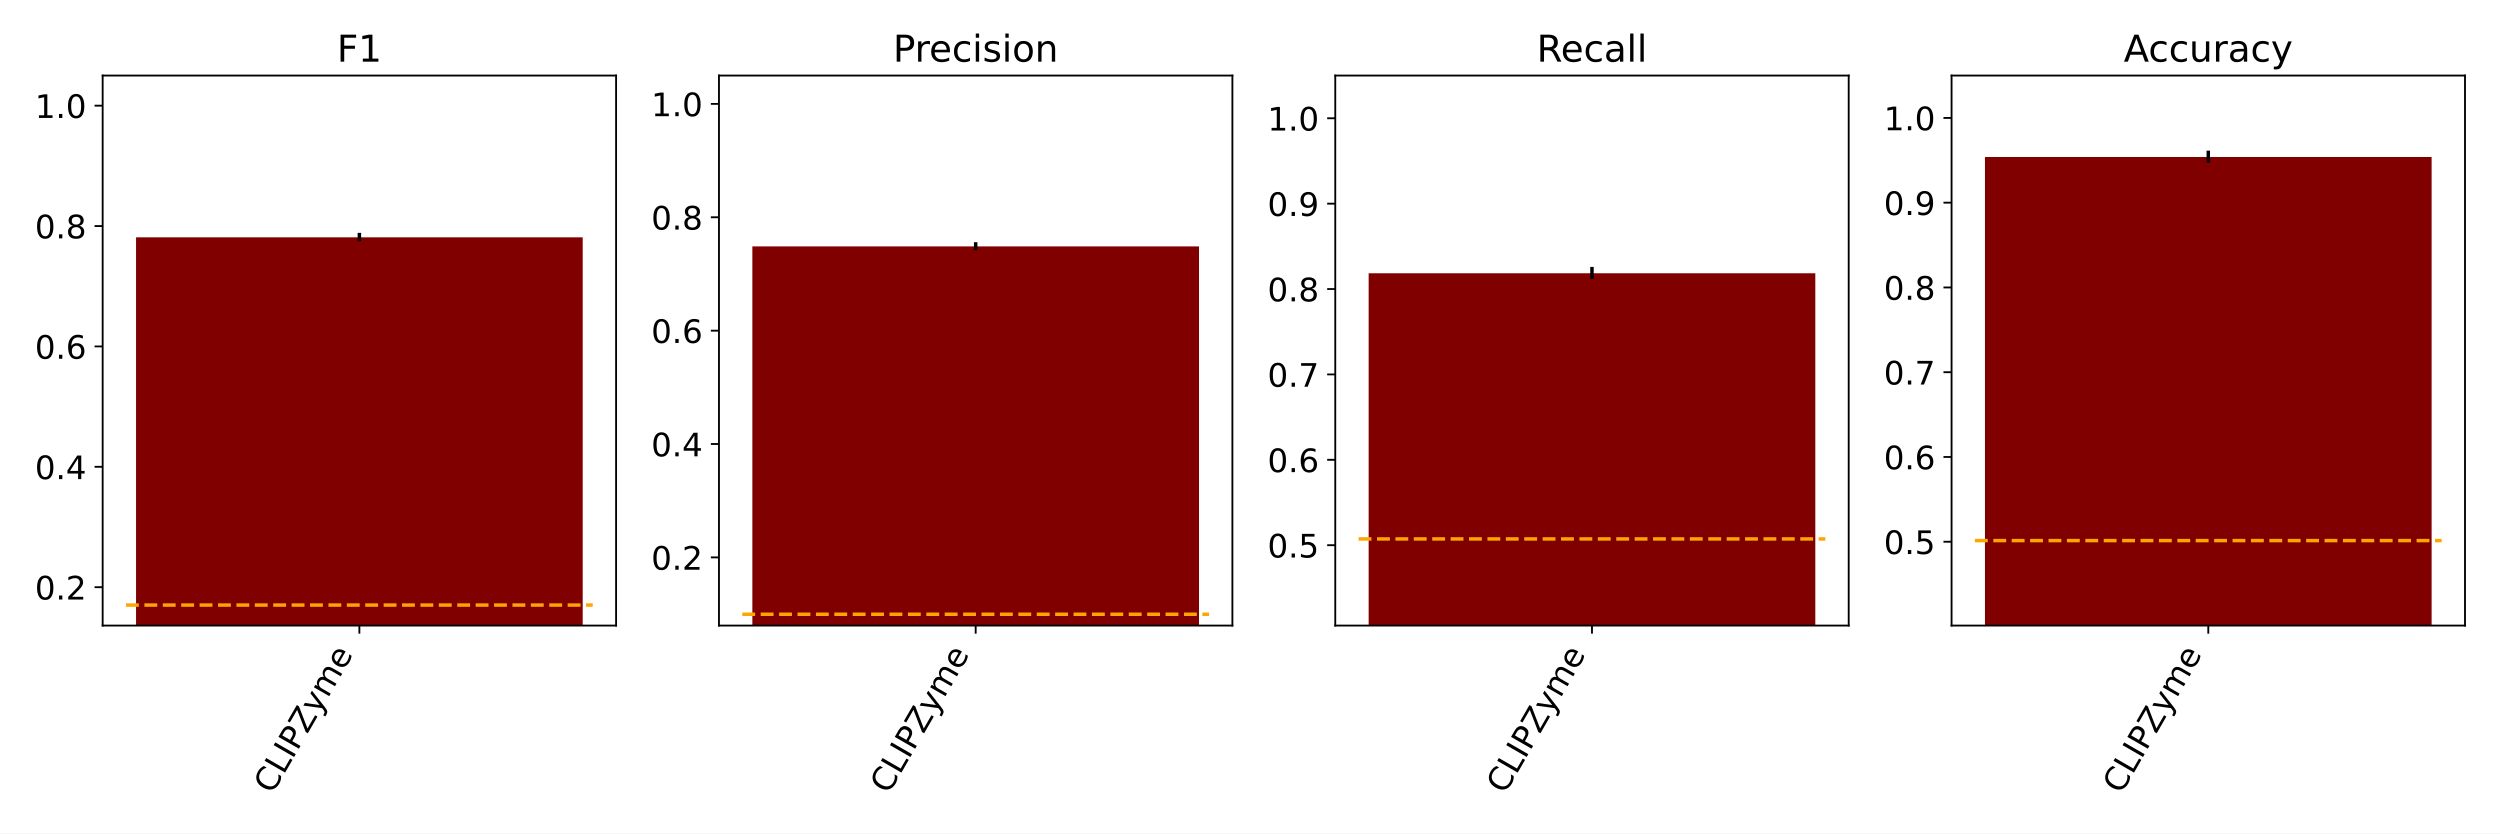
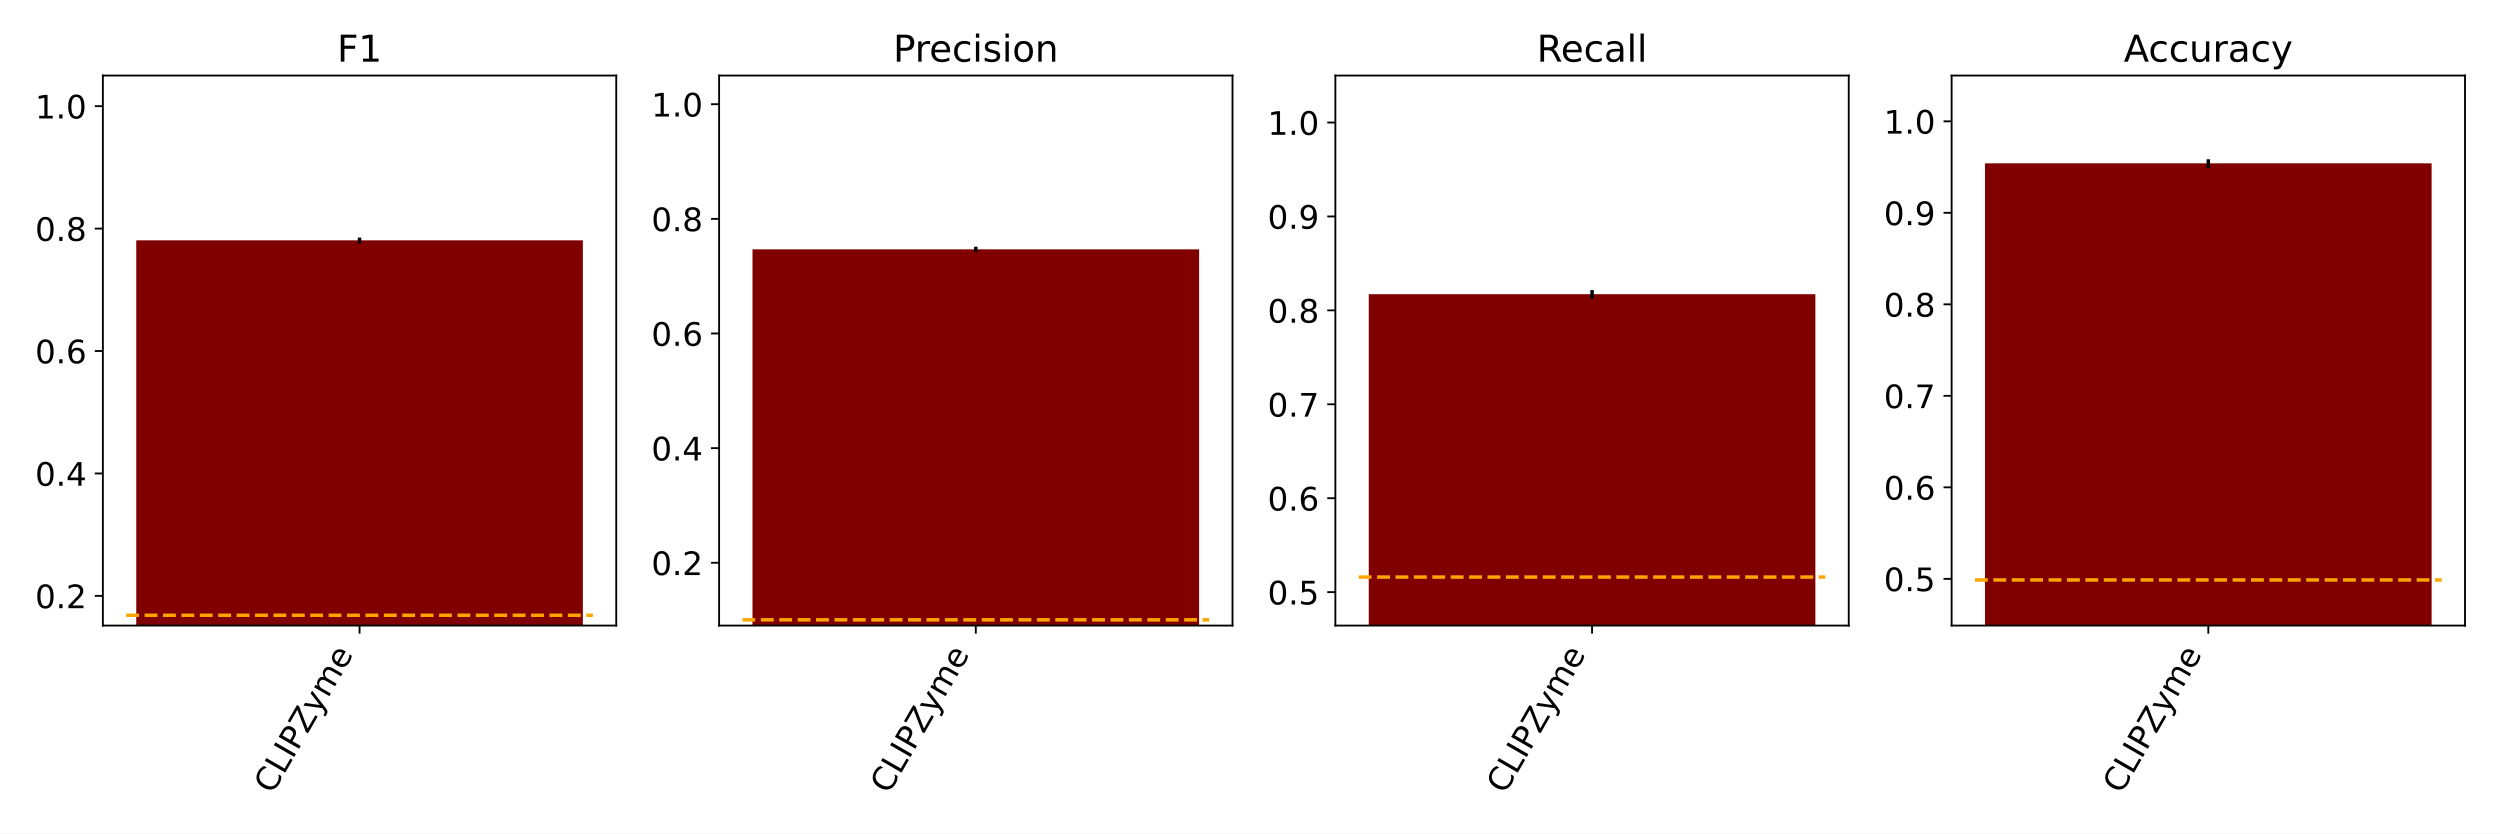
<svg xmlns="http://www.w3.org/2000/svg" xmlns:xlink="http://www.w3.org/1999/xlink" width="1080pt" height="360pt" viewBox="0 0 1080 360" version="1.1">
  <defs>
    <style type="text/css">*{stroke-linejoin: round; stroke-linecap: butt}</style>
  </defs>
  <g id="figure_1">
    <g id="patch_1">
      <path d="M 0 360  L 1080 360  L 1080 0  L 0 0  z " style="fill: #ffffff" />
    </g>
    <g id="axes_1">
      <g id="patch_2">
-         <path d="M 44.35 270.245  L 266.152 270.245  L 266.152 32.64  L 44.35 32.64  z " style="fill: #ffffff" />
+         <path d="M 44.44 270.245  L 266.22 270.245  L 266.22 32.64  L 44.44 32.64  z " style="fill: #ffffff" />
      </g>
      <g id="patch_3">
-         <path d="M 58.773 305.681  L 251.729 305.681  L 251.729 102.532  L 58.773 102.532  z " clip-path="url(#p476b8ff1cb)" style="fill: #800000" />
+         <path d="M 58.862 310.304  L 251.798 310.304  L 251.798 103.81  L 58.862 103.81  z " clip-path="url(#p74506a64ea)" style="fill: #800000" />
      </g>
      <g id="matplotlib.axis_1">
        <g id="xtick_1">
          <g id="line2d_1">
            <defs>
-               <path id="mce14846989" d="M 0 0  L 0 3.5  " style="stroke: #000000; stroke-width: 0.8" />
+               <path id="me94ee8b8e9" d="M 0 0  L 0 3.5  " style="stroke: #000000; stroke-width: 0.8" />
            </defs>
            <g>
-               <use xlink:href="#mce14846989" x="155.251" y="270.245" style="stroke: #000000; stroke-width: 0.8" />
+               <use xlink:href="#me94ee8b8e9" x="155.33" y="270.245" style="stroke: #000000; stroke-width: 0.8" />
            </g>
          </g>
          <g id="text_1">
-             <g transform="translate(117.5919 343.4244) rotate(-60) scale(0.14 -0.14)">
+             <g transform="translate(117.6707 343.4244) rotate(-60) scale(0.14 -0.14)">
              <defs>
                <path id="DejaVuSans-43" d="M 4122 4306  L 4122 3641  Q 3803 3938 3442 4084  Q 3081 4231 2675 4231  Q 1875 4231 1450 3742  Q 1025 3253 1025 2328  Q 1025 1406 1450 917  Q 1875 428 2675 428  Q 3081 428 3442 575  Q 3803 722 4122 1019  L 4122 359  Q 3791 134 3420 21  Q 3050 -91 2638 -91  Q 1578 -91 968 557  Q 359 1206 359 2328  Q 359 3453 968 4101  Q 1578 4750 2638 4750  Q 3056 4750 3426 4639  Q 3797 4528 4122 4306  z " transform="scale(0.015625)" />
                <path id="DejaVuSans-4c" d="M 628 4666  L 1259 4666  L 1259 531  L 3531 531  L 3531 0  L 628 0  L 628 4666  z " transform="scale(0.015625)" />
                <path id="DejaVuSans-49" d="M 628 4666  L 1259 4666  L 1259 0  L 628 0  L 628 4666  z " transform="scale(0.015625)" />
                <path id="DejaVuSans-50" d="M 1259 4147  L 1259 2394  L 2053 2394  Q 2494 2394 2734 2622  Q 2975 2850 2975 3272  Q 2975 3691 2734 3919  Q 2494 4147 2053 4147  L 1259 4147  z M 628 4666  L 2053 4666  Q 2838 4666 3239 4311  Q 3641 3956 3641 3272  Q 3641 2581 3239 2228  Q 2838 1875 2053 1875  L 1259 1875  L 1259 0  L 628 0  L 628 4666  z " transform="scale(0.015625)" />
                <path id="DejaVuSans-5a" d="M 359 4666  L 4025 4666  L 4025 4184  L 1075 531  L 4097 531  L 4097 0  L 288 0  L 288 481  L 3238 4134  L 359 4134  L 359 4666  z " transform="scale(0.015625)" />
                <path id="DejaVuSans-79" d="M 2059 -325  Q 1816 -950 1584 -1140  Q 1353 -1331 966 -1331  L 506 -1331  L 506 -850  L 844 -850  Q 1081 -850 1212 -737  Q 1344 -625 1503 -206  L 1606 56  L 191 3500  L 800 3500  L 1894 763  L 2988 3500  L 3597 3500  L 2059 -325  z " transform="scale(0.015625)" />
                <path id="DejaVuSans-6d" d="M 3328 2828  Q 3544 3216 3844 3400  Q 4144 3584 4550 3584  Q 5097 3584 5394 3201  Q 5691 2819 5691 2113  L 5691 0  L 5113 0  L 5113 2094  Q 5113 2597 4934 2840  Q 4756 3084 4391 3084  Q 3944 3084 3684 2787  Q 3425 2491 3425 1978  L 3425 0  L 2847 0  L 2847 2094  Q 2847 2600 2669 2842  Q 2491 3084 2119 3084  Q 1678 3084 1418 2786  Q 1159 2488 1159 1978  L 1159 0  L 581 0  L 581 3500  L 1159 3500  L 1159 2956  Q 1356 3278 1631 3431  Q 1906 3584 2284 3584  Q 2666 3584 2933 3390  Q 3200 3197 3328 2828  z " transform="scale(0.015625)" />
                <path id="DejaVuSans-65" d="M 3597 1894  L 3597 1613  L 953 1613  Q 991 1019 1311 708  Q 1631 397 2203 397  Q 2534 397 2845 478  Q 3156 559 3463 722  L 3463 178  Q 3153 47 2828 -22  Q 2503 -91 2169 -91  Q 1331 -91 842 396  Q 353 884 353 1716  Q 353 2575 817 3079  Q 1281 3584 2069 3584  Q 2775 3584 3186 3129  Q 3597 2675 3597 1894  z M 3022 2063  Q 3016 2534 2758 2815  Q 2500 3097 2075 3097  Q 1594 3097 1305 2825  Q 1016 2553 972 2059  L 3022 2063  z " transform="scale(0.015625)" />
              </defs>
              <use xlink:href="#DejaVuSans-43" />
              <use xlink:href="#DejaVuSans-4c" x="69.824" />
              <use xlink:href="#DejaVuSans-49" x="125.537" />
              <use xlink:href="#DejaVuSans-50" x="155.029" />
              <use xlink:href="#DejaVuSans-5a" x="215.332" />
              <use xlink:href="#DejaVuSans-79" x="283.838" />
              <use xlink:href="#DejaVuSans-6d" x="343.018" />
              <use xlink:href="#DejaVuSans-65" x="440.43" />
            </g>
          </g>
        </g>
      </g>
      <g id="matplotlib.axis_2">
        <g id="ytick_1">
          <g id="line2d_2">
            <defs>
-               <path id="m1a5813a7bd" d="M 0 0  L -3.5 0  " style="stroke: #000000; stroke-width: 0.8" />
+               <path id="m970222257d" d="M 0 0  L -3.5 0  " style="stroke: #000000; stroke-width: 0.8" />
            </defs>
            <g>
-               <use xlink:href="#m1a5813a7bd" x="44.35" y="253.673" style="stroke: #000000; stroke-width: 0.8" />
+               <use xlink:href="#m970222257d" x="44.44" y="257.416" style="stroke: #000000; stroke-width: 0.8" />
            </g>
          </g>
          <g id="text_2">
-             <g transform="translate(15.08563 258.9922) scale(0.14 -0.14)">
+             <g transform="translate(15.17563 262.7345) scale(0.14 -0.14)">
              <defs>
                <path id="DejaVuSans-30" d="M 2034 4250  Q 1547 4250 1301 3770  Q 1056 3291 1056 2328  Q 1056 1369 1301 889  Q 1547 409 2034 409  Q 2525 409 2770 889  Q 3016 1369 3016 2328  Q 3016 3291 2770 3770  Q 2525 4250 2034 4250  z M 2034 4750  Q 2819 4750 3233 4129  Q 3647 3509 3647 2328  Q 3647 1150 3233 529  Q 2819 -91 2034 -91  Q 1250 -91 836 529  Q 422 1150 422 2328  Q 422 3509 836 4129  Q 1250 4750 2034 4750  z " transform="scale(0.015625)" />
                <path id="DejaVuSans-2e" d="M 684 794  L 1344 794  L 1344 0  L 684 0  L 684 794  z " transform="scale(0.015625)" />
                <path id="DejaVuSans-32" d="M 1228 531  L 3431 531  L 3431 0  L 469 0  L 469 531  Q 828 903 1448 1529  Q 2069 2156 2228 2338  Q 2531 2678 2651 2914  Q 2772 3150 2772 3378  Q 2772 3750 2511 3984  Q 2250 4219 1831 4219  Q 1534 4219 1204 4116  Q 875 4013 500 3803  L 500 4441  Q 881 4594 1212 4672  Q 1544 4750 1819 4750  Q 2544 4750 2975 4387  Q 3406 4025 3406 3419  Q 3406 3131 3298 2873  Q 3191 2616 2906 2266  Q 2828 2175 2409 1742  Q 1991 1309 1228 531  z " transform="scale(0.015625)" />
              </defs>
              <use xlink:href="#DejaVuSans-30" />
              <use xlink:href="#DejaVuSans-2e" x="63.623" />
              <use xlink:href="#DejaVuSans-32" x="95.41" />
            </g>
          </g>
        </g>
        <g id="ytick_2">
          <g id="line2d_3">
            <g>
-               <use xlink:href="#m1a5813a7bd" x="44.35" y="201.665" style="stroke: #000000; stroke-width: 0.8" />
+               <use xlink:href="#m970222257d" x="44.44" y="204.527" style="stroke: #000000; stroke-width: 0.8" />
            </g>
          </g>
          <g id="text_3">
-             <g transform="translate(15.08563 206.9843) scale(0.14 -0.14)">
+             <g transform="translate(15.17563 209.8462) scale(0.14 -0.14)">
              <defs>
                <path id="DejaVuSans-34" d="M 2419 4116  L 825 1625  L 2419 1625  L 2419 4116  z M 2253 4666  L 3047 4666  L 3047 1625  L 3713 1625  L 3713 1100  L 3047 1100  L 3047 0  L 2419 0  L 2419 1100  L 313 1100  L 313 1709  L 2253 4666  z " transform="scale(0.015625)" />
              </defs>
              <use xlink:href="#DejaVuSans-30" />
              <use xlink:href="#DejaVuSans-2e" x="63.623" />
              <use xlink:href="#DejaVuSans-34" x="95.41" />
            </g>
          </g>
        </g>
        <g id="ytick_3">
          <g id="line2d_4">
            <g>
-               <use xlink:href="#m1a5813a7bd" x="44.35" y="149.658" style="stroke: #000000; stroke-width: 0.8" />
+               <use xlink:href="#m970222257d" x="44.44" y="151.639" style="stroke: #000000; stroke-width: 0.8" />
            </g>
          </g>
          <g id="text_4">
-             <g transform="translate(15.08563 154.9765) scale(0.14 -0.14)">
+             <g transform="translate(15.17563 156.9578) scale(0.14 -0.14)">
              <defs>
                <path id="DejaVuSans-36" d="M 2113 2584  Q 1688 2584 1439 2293  Q 1191 2003 1191 1497  Q 1191 994 1439 701  Q 1688 409 2113 409  Q 2538 409 2786 701  Q 3034 994 3034 1497  Q 3034 2003 2786 2293  Q 2538 2584 2113 2584  z M 3366 4563  L 3366 3988  Q 3128 4100 2886 4159  Q 2644 4219 2406 4219  Q 1781 4219 1451 3797  Q 1122 3375 1075 2522  Q 1259 2794 1537 2939  Q 1816 3084 2150 3084  Q 2853 3084 3261 2657  Q 3669 2231 3669 1497  Q 3669 778 3244 343  Q 2819 -91 2113 -91  Q 1303 -91 875 529  Q 447 1150 447 2328  Q 447 3434 972 4092  Q 1497 4750 2381 4750  Q 2619 4750 2861 4703  Q 3103 4656 3366 4563  z " transform="scale(0.015625)" />
              </defs>
              <use xlink:href="#DejaVuSans-30" />
              <use xlink:href="#DejaVuSans-2e" x="63.623" />
              <use xlink:href="#DejaVuSans-36" x="95.41" />
            </g>
          </g>
        </g>
        <g id="ytick_4">
          <g id="line2d_5">
            <g>
-               <use xlink:href="#m1a5813a7bd" x="44.35" y="97.65" style="stroke: #000000; stroke-width: 0.8" />
+               <use xlink:href="#m970222257d" x="44.44" y="98.75" style="stroke: #000000; stroke-width: 0.8" />
            </g>
          </g>
          <g id="text_5">
-             <g transform="translate(15.08563 102.9687) scale(0.14 -0.14)">
+             <g transform="translate(15.17563 104.0694) scale(0.14 -0.14)">
              <defs>
                <path id="DejaVuSans-38" d="M 2034 2216  Q 1584 2216 1326 1975  Q 1069 1734 1069 1313  Q 1069 891 1326 650  Q 1584 409 2034 409  Q 2484 409 2743 651  Q 3003 894 3003 1313  Q 3003 1734 2745 1975  Q 2488 2216 2034 2216  z M 1403 2484  Q 997 2584 770 2862  Q 544 3141 544 3541  Q 544 4100 942 4425  Q 1341 4750 2034 4750  Q 2731 4750 3128 4425  Q 3525 4100 3525 3541  Q 3525 3141 3298 2862  Q 3072 2584 2669 2484  Q 3125 2378 3379 2068  Q 3634 1759 3634 1313  Q 3634 634 3220 271  Q 2806 -91 2034 -91  Q 1263 -91 848 271  Q 434 634 434 1313  Q 434 1759 690 2068  Q 947 2378 1403 2484  z M 1172 3481  Q 1172 3119 1398 2916  Q 1625 2713 2034 2713  Q 2441 2713 2670 2916  Q 2900 3119 2900 3481  Q 2900 3844 2670 4047  Q 2441 4250 2034 4250  Q 1625 4250 1398 4047  Q 1172 3844 1172 3481  z " transform="scale(0.015625)" />
              </defs>
              <use xlink:href="#DejaVuSans-30" />
              <use xlink:href="#DejaVuSans-2e" x="63.623" />
              <use xlink:href="#DejaVuSans-38" x="95.41" />
            </g>
          </g>
        </g>
        <g id="ytick_5">
          <g id="line2d_6">
            <g>
-               <use xlink:href="#m1a5813a7bd" x="44.35" y="45.642" style="stroke: #000000; stroke-width: 0.8" />
+               <use xlink:href="#m970222257d" x="44.44" y="45.862" style="stroke: #000000; stroke-width: 0.8" />
            </g>
          </g>
          <g id="text_6">
-             <g transform="translate(15.08563 50.96086) scale(0.14 -0.14)">
+             <g transform="translate(15.17563 51.181) scale(0.14 -0.14)">
              <defs>
                <path id="DejaVuSans-31" d="M 794 531  L 1825 531  L 1825 4091  L 703 3866  L 703 4441  L 1819 4666  L 2450 4666  L 2450 531  L 3481 531  L 3481 0  L 794 0  L 794 531  z " transform="scale(0.015625)" />
              </defs>
              <use xlink:href="#DejaVuSans-31" />
              <use xlink:href="#DejaVuSans-2e" x="63.623" />
              <use xlink:href="#DejaVuSans-30" x="95.41" />
            </g>
          </g>
        </g>
      </g>
      <g id="LineCollection_1">
-         <path d="M 155.251 104.238  L 155.251 100.596  " clip-path="url(#p476b8ff1cb)" style="fill: none; stroke: #000000; stroke-width: 1.5" />
+         <path d="M 155.33 105.14  L 155.33 102.634  " clip-path="url(#p74506a64ea)" style="fill: none; stroke: #000000; stroke-width: 1.5" />
      </g>
      <g id="LineCollection_2">
-         <path d="M 54.432 261.386  L 256.071 261.386  " clip-path="url(#p476b8ff1cb)" style="fill: none; stroke-dasharray: 5.55,2.4; stroke-dashoffset: 0; stroke: #ffa500; stroke-width: 1.5" />
+         <path d="M 54.521 265.794  L 256.139 265.794  " clip-path="url(#p74506a64ea)" style="fill: none; stroke-dasharray: 5.55,2.4; stroke-dashoffset: 0; stroke: #ffa500; stroke-width: 1.5" />
      </g>
      <g id="patch_4">
-         <path d="M 44.35 270.245  L 44.35 32.64  " style="fill: none; stroke: #000000; stroke-width: 0.8; stroke-linejoin: miter; stroke-linecap: square" />
+         <path d="M 44.44 270.245  L 44.44 32.64  " style="fill: none; stroke: #000000; stroke-width: 0.8; stroke-linejoin: miter; stroke-linecap: square" />
      </g>
      <g id="patch_5">
-         <path d="M 266.152 270.245  L 266.152 32.64  " style="fill: none; stroke: #000000; stroke-width: 0.8; stroke-linejoin: miter; stroke-linecap: square" />
+         <path d="M 266.22 270.245  L 266.22 32.64  " style="fill: none; stroke: #000000; stroke-width: 0.8; stroke-linejoin: miter; stroke-linecap: square" />
      </g>
      <g id="patch_6">
-         <path d="M 44.35 270.245  L 266.152 270.245  " style="fill: none; stroke: #000000; stroke-width: 0.8; stroke-linejoin: miter; stroke-linecap: square" />
+         <path d="M 44.44 270.245  L 266.22 270.245  " style="fill: none; stroke: #000000; stroke-width: 0.8; stroke-linejoin: miter; stroke-linecap: square" />
      </g>
      <g id="patch_7">
-         <path d="M 44.35 32.64  L 266.152 32.64  " style="fill: none; stroke: #000000; stroke-width: 0.8; stroke-linejoin: miter; stroke-linecap: square" />
+         <path d="M 44.44 32.64  L 266.22 32.64  " style="fill: none; stroke: #000000; stroke-width: 0.8; stroke-linejoin: miter; stroke-linecap: square" />
      </g>
      <g id="text_7">
-         <g transform="translate(145.56 26.64) scale(0.16 -0.16)">
+         <g transform="translate(145.6387 26.64) scale(0.16 -0.16)">
          <defs>
            <path id="DejaVuSans-46" d="M 628 4666  L 3309 4666  L 3309 4134  L 1259 4134  L 1259 2759  L 3109 2759  L 3109 2228  L 1259 2228  L 1259 0  L 628 0  L 628 4666  z " transform="scale(0.015625)" />
          </defs>
          <use xlink:href="#DejaVuSans-46" />
          <use xlink:href="#DejaVuSans-31" x="57.52" />
        </g>
      </g>
    </g>
    <g id="axes_2">
      <g id="patch_8">
-         <path d="M 310.592 270.245  L 532.395 270.245  L 532.395 32.64  L 310.592 32.64  z " style="fill: #ffffff" />
+         <path d="M 310.66 270.245  L 532.44 270.245  L 532.44 32.64  L 310.66 32.64  z " style="fill: #ffffff" />
      </g>
      <g id="patch_9">
-         <path d="M 325.016 289.774  L 517.972 289.774  L 517.972 106.445  L 325.016 106.445  z " clip-path="url(#pce90eb7217)" style="fill: #800000" />
+         <path d="M 325.082 292.638  L 518.018 292.638  L 518.018 107.701  L 325.082 107.701  z " clip-path="url(#pea6535c38e)" style="fill: #800000" />
      </g>
      <g id="matplotlib.axis_3">
        <g id="xtick_2">
          <g id="line2d_7">
            <g>
-               <use xlink:href="#mce14846989" x="421.494" y="270.245" style="stroke: #000000; stroke-width: 0.8" />
+               <use xlink:href="#me94ee8b8e9" x="421.55" y="270.245" style="stroke: #000000; stroke-width: 0.8" />
            </g>
          </g>
          <g id="text_8">
-             <g transform="translate(383.8345 343.4244) rotate(-60) scale(0.14 -0.14)">
+             <g transform="translate(383.8907 343.4244) rotate(-60) scale(0.14 -0.14)">
              <use xlink:href="#DejaVuSans-43" />
              <use xlink:href="#DejaVuSans-4c" x="69.824" />
              <use xlink:href="#DejaVuSans-49" x="125.537" />
              <use xlink:href="#DejaVuSans-50" x="155.029" />
              <use xlink:href="#DejaVuSans-5a" x="215.332" />
              <use xlink:href="#DejaVuSans-79" x="283.838" />
              <use xlink:href="#DejaVuSans-6d" x="343.018" />
              <use xlink:href="#DejaVuSans-65" x="440.43" />
            </g>
          </g>
        </g>
      </g>
      <g id="matplotlib.axis_4">
        <g id="ytick_6">
          <g id="line2d_8">
            <g>
-               <use xlink:href="#m1a5813a7bd" x="310.592" y="240.796" style="stroke: #000000; stroke-width: 0.8" />
+               <use xlink:href="#m970222257d" x="310.66" y="243.114" style="stroke: #000000; stroke-width: 0.8" />
            </g>
          </g>
          <g id="text_9">
-             <g transform="translate(281.3281 246.1153) scale(0.14 -0.14)">
+             <g transform="translate(281.3956 248.4333) scale(0.14 -0.14)">
              <use xlink:href="#DejaVuSans-30" />
              <use xlink:href="#DejaVuSans-2e" x="63.623" />
              <use xlink:href="#DejaVuSans-32" x="95.41" />
            </g>
          </g>
        </g>
        <g id="ytick_7">
          <g id="line2d_9">
            <g>
-               <use xlink:href="#m1a5813a7bd" x="310.592" y="191.818" style="stroke: #000000; stroke-width: 0.8" />
+               <use xlink:href="#m970222257d" x="310.66" y="193.591" style="stroke: #000000; stroke-width: 0.8" />
            </g>
          </g>
          <g id="text_10">
-             <g transform="translate(281.3281 197.1373) scale(0.14 -0.14)">
+             <g transform="translate(281.3956 198.91) scale(0.14 -0.14)">
              <use xlink:href="#DejaVuSans-30" />
              <use xlink:href="#DejaVuSans-2e" x="63.623" />
              <use xlink:href="#DejaVuSans-34" x="95.41" />
            </g>
          </g>
        </g>
        <g id="ytick_8">
          <g id="line2d_10">
            <g>
-               <use xlink:href="#m1a5813a7bd" x="310.592" y="142.84" style="stroke: #000000; stroke-width: 0.8" />
+               <use xlink:href="#m970222257d" x="310.66" y="144.068" style="stroke: #000000; stroke-width: 0.8" />
            </g>
          </g>
          <g id="text_11">
-             <g transform="translate(281.3281 148.1593) scale(0.14 -0.14)">
+             <g transform="translate(281.3956 149.3866) scale(0.14 -0.14)">
              <use xlink:href="#DejaVuSans-30" />
              <use xlink:href="#DejaVuSans-2e" x="63.623" />
              <use xlink:href="#DejaVuSans-36" x="95.41" />
            </g>
          </g>
        </g>
        <g id="ytick_9">
          <g id="line2d_11">
            <g>
-               <use xlink:href="#m1a5813a7bd" x="310.592" y="93.862" style="stroke: #000000; stroke-width: 0.8" />
+               <use xlink:href="#m970222257d" x="310.66" y="94.544" style="stroke: #000000; stroke-width: 0.8" />
            </g>
          </g>
          <g id="text_12">
-             <g transform="translate(281.3281 99.18136) scale(0.14 -0.14)">
+             <g transform="translate(281.3956 99.86315) scale(0.14 -0.14)">
              <use xlink:href="#DejaVuSans-30" />
              <use xlink:href="#DejaVuSans-2e" x="63.623" />
              <use xlink:href="#DejaVuSans-38" x="95.41" />
            </g>
          </g>
        </g>
        <g id="ytick_10">
          <g id="line2d_12">
            <g>
-               <use xlink:href="#m1a5813a7bd" x="310.592" y="44.884" style="stroke: #000000; stroke-width: 0.8" />
+               <use xlink:href="#m970222257d" x="310.66" y="45.021" style="stroke: #000000; stroke-width: 0.8" />
            </g>
          </g>
          <g id="text_13">
-             <g transform="translate(281.3281 50.2034) scale(0.14 -0.14)">
+             <g transform="translate(281.3956 50.33976) scale(0.14 -0.14)">
              <use xlink:href="#DejaVuSans-31" />
              <use xlink:href="#DejaVuSans-2e" x="63.623" />
              <use xlink:href="#DejaVuSans-30" x="95.41" />
            </g>
          </g>
        </g>
      </g>
      <g id="LineCollection_3">
-         <path d="M 421.494 108.052  L 421.494 104.622  " clip-path="url(#pce90eb7217)" style="fill: none; stroke: #000000; stroke-width: 1.5" />
+         <path d="M 421.55 108.947  L 421.55 106.6  " clip-path="url(#pea6535c38e)" style="fill: none; stroke: #000000; stroke-width: 1.5" />
      </g>
      <g id="LineCollection_4">
-         <path d="M 320.674 265.363  L 522.313 265.363  " clip-path="url(#pce90eb7217)" style="fill: none; stroke-dasharray: 5.55,2.4; stroke-dashoffset: 0; stroke: #ffa500; stroke-width: 1.5" />
+         <path d="M 320.741 267.757  L 522.359 267.757  " clip-path="url(#pea6535c38e)" style="fill: none; stroke-dasharray: 5.55,2.4; stroke-dashoffset: 0; stroke: #ffa500; stroke-width: 1.5" />
      </g>
      <g id="patch_10">
-         <path d="M 310.592 270.245  L 310.592 32.64  " style="fill: none; stroke: #000000; stroke-width: 0.8; stroke-linejoin: miter; stroke-linecap: square" />
+         <path d="M 310.66 270.245  L 310.66 32.64  " style="fill: none; stroke: #000000; stroke-width: 0.8; stroke-linejoin: miter; stroke-linecap: square" />
      </g>
      <g id="patch_11">
-         <path d="M 532.395 270.245  L 532.395 32.64  " style="fill: none; stroke: #000000; stroke-width: 0.8; stroke-linejoin: miter; stroke-linecap: square" />
+         <path d="M 532.44 270.245  L 532.44 32.64  " style="fill: none; stroke: #000000; stroke-width: 0.8; stroke-linejoin: miter; stroke-linecap: square" />
      </g>
      <g id="patch_12">
-         <path d="M 310.592 270.245  L 532.395 270.245  " style="fill: none; stroke: #000000; stroke-width: 0.8; stroke-linejoin: miter; stroke-linecap: square" />
+         <path d="M 310.66 270.245  L 532.44 270.245  " style="fill: none; stroke: #000000; stroke-width: 0.8; stroke-linejoin: miter; stroke-linecap: square" />
      </g>
      <g id="patch_13">
-         <path d="M 310.592 32.64  L 532.395 32.64  " style="fill: none; stroke: #000000; stroke-width: 0.8; stroke-linejoin: miter; stroke-linecap: square" />
+         <path d="M 310.66 32.64  L 532.44 32.64  " style="fill: none; stroke: #000000; stroke-width: 0.8; stroke-linejoin: miter; stroke-linecap: square" />
      </g>
      <g id="text_14">
-         <g transform="translate(385.8025 26.64) scale(0.16 -0.16)">
+         <g transform="translate(385.8587 26.64) scale(0.16 -0.16)">
          <defs>
            <path id="DejaVuSans-72" d="M 2631 2963  Q 2534 3019 2420 3045  Q 2306 3072 2169 3072  Q 1681 3072 1420 2755  Q 1159 2438 1159 1844  L 1159 0  L 581 0  L 581 3500  L 1159 3500  L 1159 2956  Q 1341 3275 1631 3429  Q 1922 3584 2338 3584  Q 2397 3584 2469 3576  Q 2541 3569 2628 3553  L 2631 2963  z " transform="scale(0.015625)" />
            <path id="DejaVuSans-63" d="M 3122 3366  L 3122 2828  Q 2878 2963 2633 3030  Q 2388 3097 2138 3097  Q 1578 3097 1268 2742  Q 959 2388 959 1747  Q 959 1106 1268 751  Q 1578 397 2138 397  Q 2388 397 2633 464  Q 2878 531 3122 666  L 3122 134  Q 2881 22 2623 -34  Q 2366 -91 2075 -91  Q 1284 -91 818 406  Q 353 903 353 1747  Q 353 2603 823 3093  Q 1294 3584 2113 3584  Q 2378 3584 2631 3529  Q 2884 3475 3122 3366  z " transform="scale(0.015625)" />
            <path id="DejaVuSans-69" d="M 603 3500  L 1178 3500  L 1178 0  L 603 0  L 603 3500  z M 603 4863  L 1178 4863  L 1178 4134  L 603 4134  L 603 4863  z " transform="scale(0.015625)" />
            <path id="DejaVuSans-73" d="M 2834 3397  L 2834 2853  Q 2591 2978 2328 3040  Q 2066 3103 1784 3103  Q 1356 3103 1142 2972  Q 928 2841 928 2578  Q 928 2378 1081 2264  Q 1234 2150 1697 2047  L 1894 2003  Q 2506 1872 2764 1633  Q 3022 1394 3022 966  Q 3022 478 2636 193  Q 2250 -91 1575 -91  Q 1294 -91 989 -36  Q 684 19 347 128  L 347 722  Q 666 556 975 473  Q 1284 391 1588 391  Q 1994 391 2212 530  Q 2431 669 2431 922  Q 2431 1156 2273 1281  Q 2116 1406 1581 1522  L 1381 1569  Q 847 1681 609 1914  Q 372 2147 372 2553  Q 372 3047 722 3315  Q 1072 3584 1716 3584  Q 2034 3584 2315 3537  Q 2597 3491 2834 3397  z " transform="scale(0.015625)" />
            <path id="DejaVuSans-6f" d="M 1959 3097  Q 1497 3097 1228 2736  Q 959 2375 959 1747  Q 959 1119 1226 758  Q 1494 397 1959 397  Q 2419 397 2687 759  Q 2956 1122 2956 1747  Q 2956 2369 2687 2733  Q 2419 3097 1959 3097  z M 1959 3584  Q 2709 3584 3137 3096  Q 3566 2609 3566 1747  Q 3566 888 3137 398  Q 2709 -91 1959 -91  Q 1206 -91 779 398  Q 353 888 353 1747  Q 353 2609 779 3096  Q 1206 3584 1959 3584  z " transform="scale(0.015625)" />
            <path id="DejaVuSans-6e" d="M 3513 2113  L 3513 0  L 2938 0  L 2938 2094  Q 2938 2591 2744 2837  Q 2550 3084 2163 3084  Q 1697 3084 1428 2787  Q 1159 2491 1159 1978  L 1159 0  L 581 0  L 581 3500  L 1159 3500  L 1159 2956  Q 1366 3272 1645 3428  Q 1925 3584 2291 3584  Q 2894 3584 3203 3211  Q 3513 2838 3513 2113  z " transform="scale(0.015625)" />
          </defs>
          <use xlink:href="#DejaVuSans-50" />
          <use xlink:href="#DejaVuSans-72" x="58.553" />
          <use xlink:href="#DejaVuSans-65" x="97.416" />
          <use xlink:href="#DejaVuSans-63" x="158.939" />
          <use xlink:href="#DejaVuSans-69" x="213.92" />
          <use xlink:href="#DejaVuSans-73" x="241.703" />
          <use xlink:href="#DejaVuSans-69" x="293.803" />
          <use xlink:href="#DejaVuSans-6f" x="321.586" />
          <use xlink:href="#DejaVuSans-6e" x="382.768" />
        </g>
      </g>
    </g>
    <g id="axes_3">
      <g id="patch_14">
-         <path d="M 576.835 270.245  L 798.638 270.245  L 798.638 32.64  L 576.835 32.64  z " style="fill: #ffffff" />
+         <path d="M 576.88 270.245  L 798.66 270.245  L 798.66 32.64  L 576.88 32.64  z " style="fill: #ffffff" />
      </g>
      <g id="patch_15">
-         <path d="M 591.258 419.98  L 784.214 419.98  L 784.214 118.05  L 591.258 118.05  z " clip-path="url(#p7fe1d371ad)" style="fill: #800000" />
+         <path d="M 591.302 458.687  L 784.238 458.687  L 784.238 127.104  L 591.302 127.104  z " clip-path="url(#p96177b73bc)" style="fill: #800000" />
      </g>
      <g id="matplotlib.axis_5">
        <g id="xtick_3">
          <g id="line2d_13">
            <g>
-               <use xlink:href="#mce14846989" x="687.736" y="270.245" style="stroke: #000000; stroke-width: 0.8" />
+               <use xlink:href="#me94ee8b8e9" x="687.77" y="270.245" style="stroke: #000000; stroke-width: 0.8" />
            </g>
          </g>
          <g id="text_15">
-             <g transform="translate(650.077 343.4244) rotate(-60) scale(0.14 -0.14)">
+             <g transform="translate(650.1107 343.4244) rotate(-60) scale(0.14 -0.14)">
              <use xlink:href="#DejaVuSans-43" />
              <use xlink:href="#DejaVuSans-4c" x="69.824" />
              <use xlink:href="#DejaVuSans-49" x="125.537" />
              <use xlink:href="#DejaVuSans-50" x="155.029" />
              <use xlink:href="#DejaVuSans-5a" x="215.332" />
              <use xlink:href="#DejaVuSans-79" x="283.838" />
              <use xlink:href="#DejaVuSans-6d" x="343.018" />
              <use xlink:href="#DejaVuSans-65" x="440.43" />
            </g>
          </g>
        </g>
      </g>
      <g id="matplotlib.axis_6">
        <g id="ytick_11">
          <g id="line2d_14">
            <g>
-               <use xlink:href="#m1a5813a7bd" x="576.835" y="235.532" style="stroke: #000000; stroke-width: 0.8" />
+               <use xlink:href="#m970222257d" x="576.88" y="255.807" style="stroke: #000000; stroke-width: 0.8" />
            </g>
          </g>
          <g id="text_16">
-             <g transform="translate(547.5706 240.8512) scale(0.14 -0.14)">
+             <g transform="translate(547.6156 261.1264) scale(0.14 -0.14)">
              <defs>
                <path id="DejaVuSans-35" d="M 691 4666  L 3169 4666  L 3169 4134  L 1269 4134  L 1269 2991  Q 1406 3038 1543 3061  Q 1681 3084 1819 3084  Q 2600 3084 3056 2656  Q 3513 2228 3513 1497  Q 3513 744 3044 326  Q 2575 -91 1722 -91  Q 1428 -91 1123 -41  Q 819 9 494 109  L 494 744  Q 775 591 1075 516  Q 1375 441 1709 441  Q 2250 441 2565 725  Q 2881 1009 2881 1497  Q 2881 1984 2565 2268  Q 2250 2553 1709 2553  Q 1456 2553 1204 2497  Q 953 2441 691 2322  L 691 4666  z " transform="scale(0.015625)" />
              </defs>
              <use xlink:href="#DejaVuSans-30" />
              <use xlink:href="#DejaVuSans-2e" x="63.623" />
              <use xlink:href="#DejaVuSans-35" x="95.41" />
            </g>
          </g>
        </g>
        <g id="ytick_12">
          <g id="line2d_15">
            <g>
-               <use xlink:href="#m1a5813a7bd" x="576.835" y="198.643" style="stroke: #000000; stroke-width: 0.8" />
+               <use xlink:href="#m970222257d" x="576.88" y="215.232" style="stroke: #000000; stroke-width: 0.8" />
            </g>
          </g>
          <g id="text_17">
-             <g transform="translate(547.5706 203.9617) scale(0.14 -0.14)">
+             <g transform="translate(547.6156 220.5505) scale(0.14 -0.14)">
              <use xlink:href="#DejaVuSans-30" />
              <use xlink:href="#DejaVuSans-2e" x="63.623" />
              <use xlink:href="#DejaVuSans-36" x="95.41" />
            </g>
          </g>
        </g>
        <g id="ytick_13">
          <g id="line2d_16">
            <g>
-               <use xlink:href="#m1a5813a7bd" x="576.835" y="161.753" style="stroke: #000000; stroke-width: 0.8" />
+               <use xlink:href="#m970222257d" x="576.88" y="174.656" style="stroke: #000000; stroke-width: 0.8" />
            </g>
          </g>
          <g id="text_18">
-             <g transform="translate(547.5706 167.0722) scale(0.14 -0.14)">
+             <g transform="translate(547.6156 179.9746) scale(0.14 -0.14)">
              <defs>
                <path id="DejaVuSans-37" d="M 525 4666  L 3525 4666  L 3525 4397  L 1831 0  L 1172 0  L 2766 4134  L 525 4134  L 525 4666  z " transform="scale(0.015625)" />
              </defs>
              <use xlink:href="#DejaVuSans-30" />
              <use xlink:href="#DejaVuSans-2e" x="63.623" />
              <use xlink:href="#DejaVuSans-37" x="95.41" />
            </g>
          </g>
        </g>
        <g id="ytick_14">
          <g id="line2d_17">
            <g>
-               <use xlink:href="#m1a5813a7bd" x="576.835" y="124.864" style="stroke: #000000; stroke-width: 0.8" />
+               <use xlink:href="#m970222257d" x="576.88" y="134.08" style="stroke: #000000; stroke-width: 0.8" />
            </g>
          </g>
          <g id="text_19">
-             <g transform="translate(547.5706 130.1827) scale(0.14 -0.14)">
+             <g transform="translate(547.6156 139.3987) scale(0.14 -0.14)">
              <use xlink:href="#DejaVuSans-30" />
              <use xlink:href="#DejaVuSans-2e" x="63.623" />
              <use xlink:href="#DejaVuSans-38" x="95.41" />
            </g>
          </g>
        </g>
        <g id="ytick_15">
          <g id="line2d_18">
            <g>
-               <use xlink:href="#m1a5813a7bd" x="576.835" y="87.974" style="stroke: #000000; stroke-width: 0.8" />
+               <use xlink:href="#m970222257d" x="576.88" y="93.504" style="stroke: #000000; stroke-width: 0.8" />
            </g>
          </g>
          <g id="text_20">
-             <g transform="translate(547.5706 93.29316) scale(0.14 -0.14)">
+             <g transform="translate(547.6156 98.82277) scale(0.14 -0.14)">
              <defs>
                <path id="DejaVuSans-39" d="M 703 97  L 703 672  Q 941 559 1184 500  Q 1428 441 1663 441  Q 2288 441 2617 861  Q 2947 1281 2994 2138  Q 2813 1869 2534 1725  Q 2256 1581 1919 1581  Q 1219 1581 811 2004  Q 403 2428 403 3163  Q 403 3881 828 4315  Q 1253 4750 1959 4750  Q 2769 4750 3195 4129  Q 3622 3509 3622 2328  Q 3622 1225 3098 567  Q 2575 -91 1691 -91  Q 1453 -91 1209 -44  Q 966 3 703 97  z M 1959 2075  Q 2384 2075 2632 2365  Q 2881 2656 2881 3163  Q 2881 3666 2632 3958  Q 2384 4250 1959 4250  Q 1534 4250 1286 3958  Q 1038 3666 1038 3163  Q 1038 2656 1286 2365  Q 1534 2075 1959 2075  z " transform="scale(0.015625)" />
              </defs>
              <use xlink:href="#DejaVuSans-30" />
              <use xlink:href="#DejaVuSans-2e" x="63.623" />
              <use xlink:href="#DejaVuSans-39" x="95.41" />
            </g>
          </g>
        </g>
        <g id="ytick_16">
          <g id="line2d_19">
            <g>
-               <use xlink:href="#m1a5813a7bd" x="576.835" y="51.085" style="stroke: #000000; stroke-width: 0.8" />
+               <use xlink:href="#m970222257d" x="576.88" y="52.928" style="stroke: #000000; stroke-width: 0.8" />
            </g>
          </g>
          <g id="text_21">
-             <g transform="translate(547.5706 56.40366) scale(0.14 -0.14)">
+             <g transform="translate(547.6156 58.24686) scale(0.14 -0.14)">
              <use xlink:href="#DejaVuSans-31" />
              <use xlink:href="#DejaVuSans-2e" x="63.623" />
              <use xlink:href="#DejaVuSans-30" x="95.41" />
            </g>
          </g>
        </g>
      </g>
      <g id="LineCollection_5">
-         <path d="M 687.736 120.471  L 687.736 115.303  " clip-path="url(#p7fe1d371ad)" style="fill: none; stroke: #000000; stroke-width: 1.5" />
+         <path d="M 687.77 129.145  L 687.77 125.299  " clip-path="url(#p96177b73bc)" style="fill: none; stroke: #000000; stroke-width: 1.5" />
      </g>
      <g id="LineCollection_6">
-         <path d="M 586.917 232.811  L 788.556 232.811  " clip-path="url(#p7fe1d371ad)" style="fill: none; stroke-dasharray: 5.55,2.4; stroke-dashoffset: 0; stroke: #ffa500; stroke-width: 1.5" />
+         <path d="M 586.961 249.307  L 788.579 249.307  " clip-path="url(#p96177b73bc)" style="fill: none; stroke-dasharray: 5.55,2.4; stroke-dashoffset: 0; stroke: #ffa500; stroke-width: 1.5" />
      </g>
      <g id="patch_16">
-         <path d="M 576.835 270.245  L 576.835 32.64  " style="fill: none; stroke: #000000; stroke-width: 0.8; stroke-linejoin: miter; stroke-linecap: square" />
+         <path d="M 576.88 270.245  L 576.88 32.64  " style="fill: none; stroke: #000000; stroke-width: 0.8; stroke-linejoin: miter; stroke-linecap: square" />
      </g>
      <g id="patch_17">
-         <path d="M 798.638 270.245  L 798.638 32.64  " style="fill: none; stroke: #000000; stroke-width: 0.8; stroke-linejoin: miter; stroke-linecap: square" />
+         <path d="M 798.66 270.245  L 798.66 32.64  " style="fill: none; stroke: #000000; stroke-width: 0.8; stroke-linejoin: miter; stroke-linecap: square" />
      </g>
      <g id="patch_18">
-         <path d="M 576.835 270.245  L 798.638 270.245  " style="fill: none; stroke: #000000; stroke-width: 0.8; stroke-linejoin: miter; stroke-linecap: square" />
+         <path d="M 576.88 270.245  L 798.66 270.245  " style="fill: none; stroke: #000000; stroke-width: 0.8; stroke-linejoin: miter; stroke-linecap: square" />
      </g>
      <g id="patch_19">
-         <path d="M 576.835 32.64  L 798.638 32.64  " style="fill: none; stroke: #000000; stroke-width: 0.8; stroke-linejoin: miter; stroke-linecap: square" />
+         <path d="M 576.88 32.64  L 798.66 32.64  " style="fill: none; stroke: #000000; stroke-width: 0.8; stroke-linejoin: miter; stroke-linecap: square" />
      </g>
      <g id="text_22">
-         <g transform="translate(663.8687 26.64) scale(0.16 -0.16)">
+         <g transform="translate(663.9025 26.64) scale(0.16 -0.16)">
          <defs>
            <path id="DejaVuSans-52" d="M 2841 2188  Q 3044 2119 3236 1894  Q 3428 1669 3622 1275  L 4263 0  L 3584 0  L 2988 1197  Q 2756 1666 2539 1819  Q 2322 1972 1947 1972  L 1259 1972  L 1259 0  L 628 0  L 628 4666  L 2053 4666  Q 2853 4666 3247 4331  Q 3641 3997 3641 3322  Q 3641 2881 3436 2590  Q 3231 2300 2841 2188  z M 1259 4147  L 1259 2491  L 2053 2491  Q 2509 2491 2742 2702  Q 2975 2913 2975 3322  Q 2975 3731 2742 3939  Q 2509 4147 2053 4147  L 1259 4147  z " transform="scale(0.015625)" />
            <path id="DejaVuSans-61" d="M 2194 1759  Q 1497 1759 1228 1600  Q 959 1441 959 1056  Q 959 750 1161 570  Q 1363 391 1709 391  Q 2188 391 2477 730  Q 2766 1069 2766 1631  L 2766 1759  L 2194 1759  z M 3341 1997  L 3341 0  L 2766 0  L 2766 531  Q 2569 213 2275 61  Q 1981 -91 1556 -91  Q 1019 -91 701 211  Q 384 513 384 1019  Q 384 1609 779 1909  Q 1175 2209 1959 2209  L 2766 2209  L 2766 2266  Q 2766 2663 2505 2880  Q 2244 3097 1772 3097  Q 1472 3097 1187 3025  Q 903 2953 641 2809  L 641 3341  Q 956 3463 1253 3523  Q 1550 3584 1831 3584  Q 2591 3584 2966 3190  Q 3341 2797 3341 1997  z " transform="scale(0.015625)" />
            <path id="DejaVuSans-6c" d="M 603 4863  L 1178 4863  L 1178 0  L 603 0  L 603 4863  z " transform="scale(0.015625)" />
          </defs>
          <use xlink:href="#DejaVuSans-52" />
          <use xlink:href="#DejaVuSans-65" x="64.982" />
          <use xlink:href="#DejaVuSans-63" x="126.506" />
          <use xlink:href="#DejaVuSans-61" x="181.486" />
          <use xlink:href="#DejaVuSans-6c" x="242.766" />
          <use xlink:href="#DejaVuSans-6c" x="270.549" />
        </g>
      </g>
    </g>
    <g id="axes_4">
      <g id="patch_20">
-         <path d="M 843.077 270.245  L 1064.88 270.245  L 1064.88 32.64  L 843.077 32.64  z " style="fill: #ffffff" />
+         <path d="M 843.1 270.245  L 1064.88 270.245  L 1064.88 32.64  L 843.1 32.64  z " style="fill: #ffffff" />
      </g>
      <g id="patch_21">
-         <path d="M 857.501 417.101  L 1050.457 417.101  L 1050.457 67.814  L 857.501 67.814  z " clip-path="url(#p564559d36a)" style="fill: #800000" />
+         <path d="M 857.522 447.715  L 1050.458 447.715  L 1050.458 70.57  L 857.522 70.57  z " clip-path="url(#p749c903d31)" style="fill: #800000" />
      </g>
      <g id="matplotlib.axis_7">
        <g id="xtick_4">
          <g id="line2d_20">
            <g>
-               <use xlink:href="#mce14846989" x="953.979" y="270.245" style="stroke: #000000; stroke-width: 0.8" />
+               <use xlink:href="#me94ee8b8e9" x="953.99" y="270.245" style="stroke: #000000; stroke-width: 0.8" />
            </g>
          </g>
          <g id="text_23">
-             <g transform="translate(916.3194 343.4244) rotate(-60) scale(0.14 -0.14)">
+             <g transform="translate(916.3307 343.4244) rotate(-60) scale(0.14 -0.14)">
              <use xlink:href="#DejaVuSans-43" />
              <use xlink:href="#DejaVuSans-4c" x="69.824" />
              <use xlink:href="#DejaVuSans-49" x="125.537" />
              <use xlink:href="#DejaVuSans-50" x="155.029" />
              <use xlink:href="#DejaVuSans-5a" x="215.332" />
              <use xlink:href="#DejaVuSans-79" x="283.838" />
              <use xlink:href="#DejaVuSans-6d" x="343.018" />
              <use xlink:href="#DejaVuSans-65" x="440.43" />
            </g>
          </g>
        </g>
      </g>
      <g id="matplotlib.axis_8">
        <g id="ytick_17">
          <g id="line2d_21">
            <g>
-               <use xlink:href="#m1a5813a7bd" x="843.077" y="234.024" style="stroke: #000000; stroke-width: 0.8" />
+               <use xlink:href="#m970222257d" x="843.1" y="250.06" style="stroke: #000000; stroke-width: 0.8" />
            </g>
          </g>
          <g id="text_24">
-             <g transform="translate(813.8131 239.3434) scale(0.14 -0.14)">
+             <g transform="translate(813.8356 255.3789) scale(0.14 -0.14)">
              <use xlink:href="#DejaVuSans-30" />
              <use xlink:href="#DejaVuSans-2e" x="63.623" />
              <use xlink:href="#DejaVuSans-35" x="95.41" />
            </g>
          </g>
        </g>
        <g id="ytick_18">
          <g id="line2d_22">
            <g>
-               <use xlink:href="#m1a5813a7bd" x="843.077" y="197.409" style="stroke: #000000; stroke-width: 0.8" />
+               <use xlink:href="#m970222257d" x="843.1" y="210.529" style="stroke: #000000; stroke-width: 0.8" />
            </g>
          </g>
          <g id="text_25">
-             <g transform="translate(813.8131 202.728) scale(0.14 -0.14)">
+             <g transform="translate(813.8356 215.848) scale(0.14 -0.14)">
              <use xlink:href="#DejaVuSans-30" />
              <use xlink:href="#DejaVuSans-2e" x="63.623" />
              <use xlink:href="#DejaVuSans-36" x="95.41" />
            </g>
          </g>
        </g>
        <g id="ytick_19">
          <g id="line2d_23">
            <g>
-               <use xlink:href="#m1a5813a7bd" x="843.077" y="160.794" style="stroke: #000000; stroke-width: 0.8" />
+               <use xlink:href="#m970222257d" x="843.1" y="170.998" style="stroke: #000000; stroke-width: 0.8" />
            </g>
          </g>
          <g id="text_26">
-             <g transform="translate(813.8131 166.1126) scale(0.14 -0.14)">
+             <g transform="translate(813.8356 176.3171) scale(0.14 -0.14)">
              <use xlink:href="#DejaVuSans-30" />
              <use xlink:href="#DejaVuSans-2e" x="63.623" />
              <use xlink:href="#DejaVuSans-37" x="95.41" />
            </g>
          </g>
        </g>
        <g id="ytick_20">
          <g id="line2d_24">
            <g>
-               <use xlink:href="#m1a5813a7bd" x="843.077" y="124.178" style="stroke: #000000; stroke-width: 0.8" />
+               <use xlink:href="#m970222257d" x="843.1" y="131.467" style="stroke: #000000; stroke-width: 0.8" />
            </g>
          </g>
          <g id="text_27">
-             <g transform="translate(813.8131 129.4973) scale(0.14 -0.14)">
+             <g transform="translate(813.8356 136.7862) scale(0.14 -0.14)">
              <use xlink:href="#DejaVuSans-30" />
              <use xlink:href="#DejaVuSans-2e" x="63.623" />
              <use xlink:href="#DejaVuSans-38" x="95.41" />
            </g>
          </g>
        </g>
        <g id="ytick_21">
          <g id="line2d_25">
            <g>
-               <use xlink:href="#m1a5813a7bd" x="843.077" y="87.563" style="stroke: #000000; stroke-width: 0.8" />
+               <use xlink:href="#m970222257d" x="843.1" y="91.936" style="stroke: #000000; stroke-width: 0.8" />
            </g>
          </g>
          <g id="text_28">
-             <g transform="translate(813.8131 92.88194) scale(0.14 -0.14)">
+             <g transform="translate(813.8356 97.25527) scale(0.14 -0.14)">
              <use xlink:href="#DejaVuSans-30" />
              <use xlink:href="#DejaVuSans-2e" x="63.623" />
              <use xlink:href="#DejaVuSans-39" x="95.41" />
            </g>
          </g>
        </g>
        <g id="ytick_22">
          <g id="line2d_26">
            <g>
-               <use xlink:href="#m1a5813a7bd" x="843.077" y="50.948" style="stroke: #000000; stroke-width: 0.8" />
+               <use xlink:href="#m970222257d" x="843.1" y="52.405" style="stroke: #000000; stroke-width: 0.8" />
            </g>
          </g>
          <g id="text_29">
-             <g transform="translate(813.8131 56.26658) scale(0.14 -0.14)">
+             <g transform="translate(813.8356 57.72436) scale(0.14 -0.14)">
              <use xlink:href="#DejaVuSans-31" />
              <use xlink:href="#DejaVuSans-2e" x="63.623" />
              <use xlink:href="#DejaVuSans-30" x="95.41" />
            </g>
          </g>
        </g>
      </g>
      <g id="LineCollection_7">
-         <path d="M 953.979 70.217  L 953.979 65.087  " clip-path="url(#p564559d36a)" style="fill: none; stroke: #000000; stroke-width: 1.5" />
+         <path d="M 953.99 72.559  L 953.99 68.812  " clip-path="url(#p749c903d31)" style="fill: none; stroke: #000000; stroke-width: 1.5" />
      </g>
      <g id="LineCollection_8">
-         <path d="M 853.159 233.531  L 1054.798 233.531  " clip-path="url(#p564559d36a)" style="fill: none; stroke-dasharray: 5.55,2.4; stroke-dashoffset: 0; stroke: #ffa500; stroke-width: 1.5" />
+         <path d="M 853.181 250.526  L 1054.799 250.526  " clip-path="url(#p749c903d31)" style="fill: none; stroke-dasharray: 5.55,2.4; stroke-dashoffset: 0; stroke: #ffa500; stroke-width: 1.5" />
      </g>
      <g id="patch_22">
-         <path d="M 843.077 270.245  L 843.077 32.64  " style="fill: none; stroke: #000000; stroke-width: 0.8; stroke-linejoin: miter; stroke-linecap: square" />
+         <path d="M 843.1 270.245  L 843.1 32.64  " style="fill: none; stroke: #000000; stroke-width: 0.8; stroke-linejoin: miter; stroke-linecap: square" />
      </g>
      <g id="patch_23">
        <path d="M 1064.88 270.245  L 1064.88 32.64  " style="fill: none; stroke: #000000; stroke-width: 0.8; stroke-linejoin: miter; stroke-linecap: square" />
      </g>
      <g id="patch_24">
-         <path d="M 843.077 270.245  L 1064.88 270.245  " style="fill: none; stroke: #000000; stroke-width: 0.8; stroke-linejoin: miter; stroke-linecap: square" />
+         <path d="M 843.1 270.245  L 1064.88 270.245  " style="fill: none; stroke: #000000; stroke-width: 0.8; stroke-linejoin: miter; stroke-linecap: square" />
      </g>
      <g id="patch_25">
-         <path d="M 843.077 32.64  L 1064.88 32.64  " style="fill: none; stroke: #000000; stroke-width: 0.8; stroke-linejoin: miter; stroke-linecap: square" />
+         <path d="M 843.1 32.64  L 1064.88 32.64  " style="fill: none; stroke: #000000; stroke-width: 0.8; stroke-linejoin: miter; stroke-linecap: square" />
      </g>
      <g id="text_30">
-         <g transform="translate(917.4538 26.64) scale(0.16 -0.16)">
+         <g transform="translate(917.465 26.64) scale(0.16 -0.16)">
          <defs>
            <path id="DejaVuSans-41" d="M 2188 4044  L 1331 1722  L 3047 1722  L 2188 4044  z M 1831 4666  L 2547 4666  L 4325 0  L 3669 0  L 3244 1197  L 1141 1197  L 716 0  L 50 0  L 1831 4666  z " transform="scale(0.015625)" />
            <path id="DejaVuSans-75" d="M 544 1381  L 544 3500  L 1119 3500  L 1119 1403  Q 1119 906 1312 657  Q 1506 409 1894 409  Q 2359 409 2629 706  Q 2900 1003 2900 1516  L 2900 3500  L 3475 3500  L 3475 0  L 2900 0  L 2900 538  Q 2691 219 2414 64  Q 2138 -91 1772 -91  Q 1169 -91 856 284  Q 544 659 544 1381  z M 1991 3584  L 1991 3584  z " transform="scale(0.015625)" />
          </defs>
          <use xlink:href="#DejaVuSans-41" />
          <use xlink:href="#DejaVuSans-63" x="66.658" />
          <use xlink:href="#DejaVuSans-63" x="121.639" />
          <use xlink:href="#DejaVuSans-75" x="176.619" />
          <use xlink:href="#DejaVuSans-72" x="239.998" />
          <use xlink:href="#DejaVuSans-61" x="281.111" />
          <use xlink:href="#DejaVuSans-63" x="342.391" />
          <use xlink:href="#DejaVuSans-79" x="397.371" />
        </g>
      </g>
    </g>
  </g>
  <defs>
-     <clipPath id="p476b8ff1cb">
-       <rect x="44.35" y="32.64" width="221.803" height="237.605" />
+     <clipPath id="p74506a64ea">
+       <rect x="44.44" y="32.64" width="221.78" height="237.605" />
    </clipPath>
-     <clipPath id="pce90eb7217">
-       <rect x="310.592" y="32.64" width="221.803" height="237.605" />
+     <clipPath id="pea6535c38e">
+       <rect x="310.66" y="32.64" width="221.78" height="237.605" />
    </clipPath>
-     <clipPath id="p7fe1d371ad">
-       <rect x="576.835" y="32.64" width="221.803" height="237.605" />
+     <clipPath id="p96177b73bc">
+       <rect x="576.88" y="32.64" width="221.78" height="237.605" />
    </clipPath>
-     <clipPath id="p564559d36a">
-       <rect x="843.077" y="32.64" width="221.803" height="237.605" />
+     <clipPath id="p749c903d31">
+       <rect x="843.1" y="32.64" width="221.78" height="237.605" />
    </clipPath>
  </defs>
</svg>
